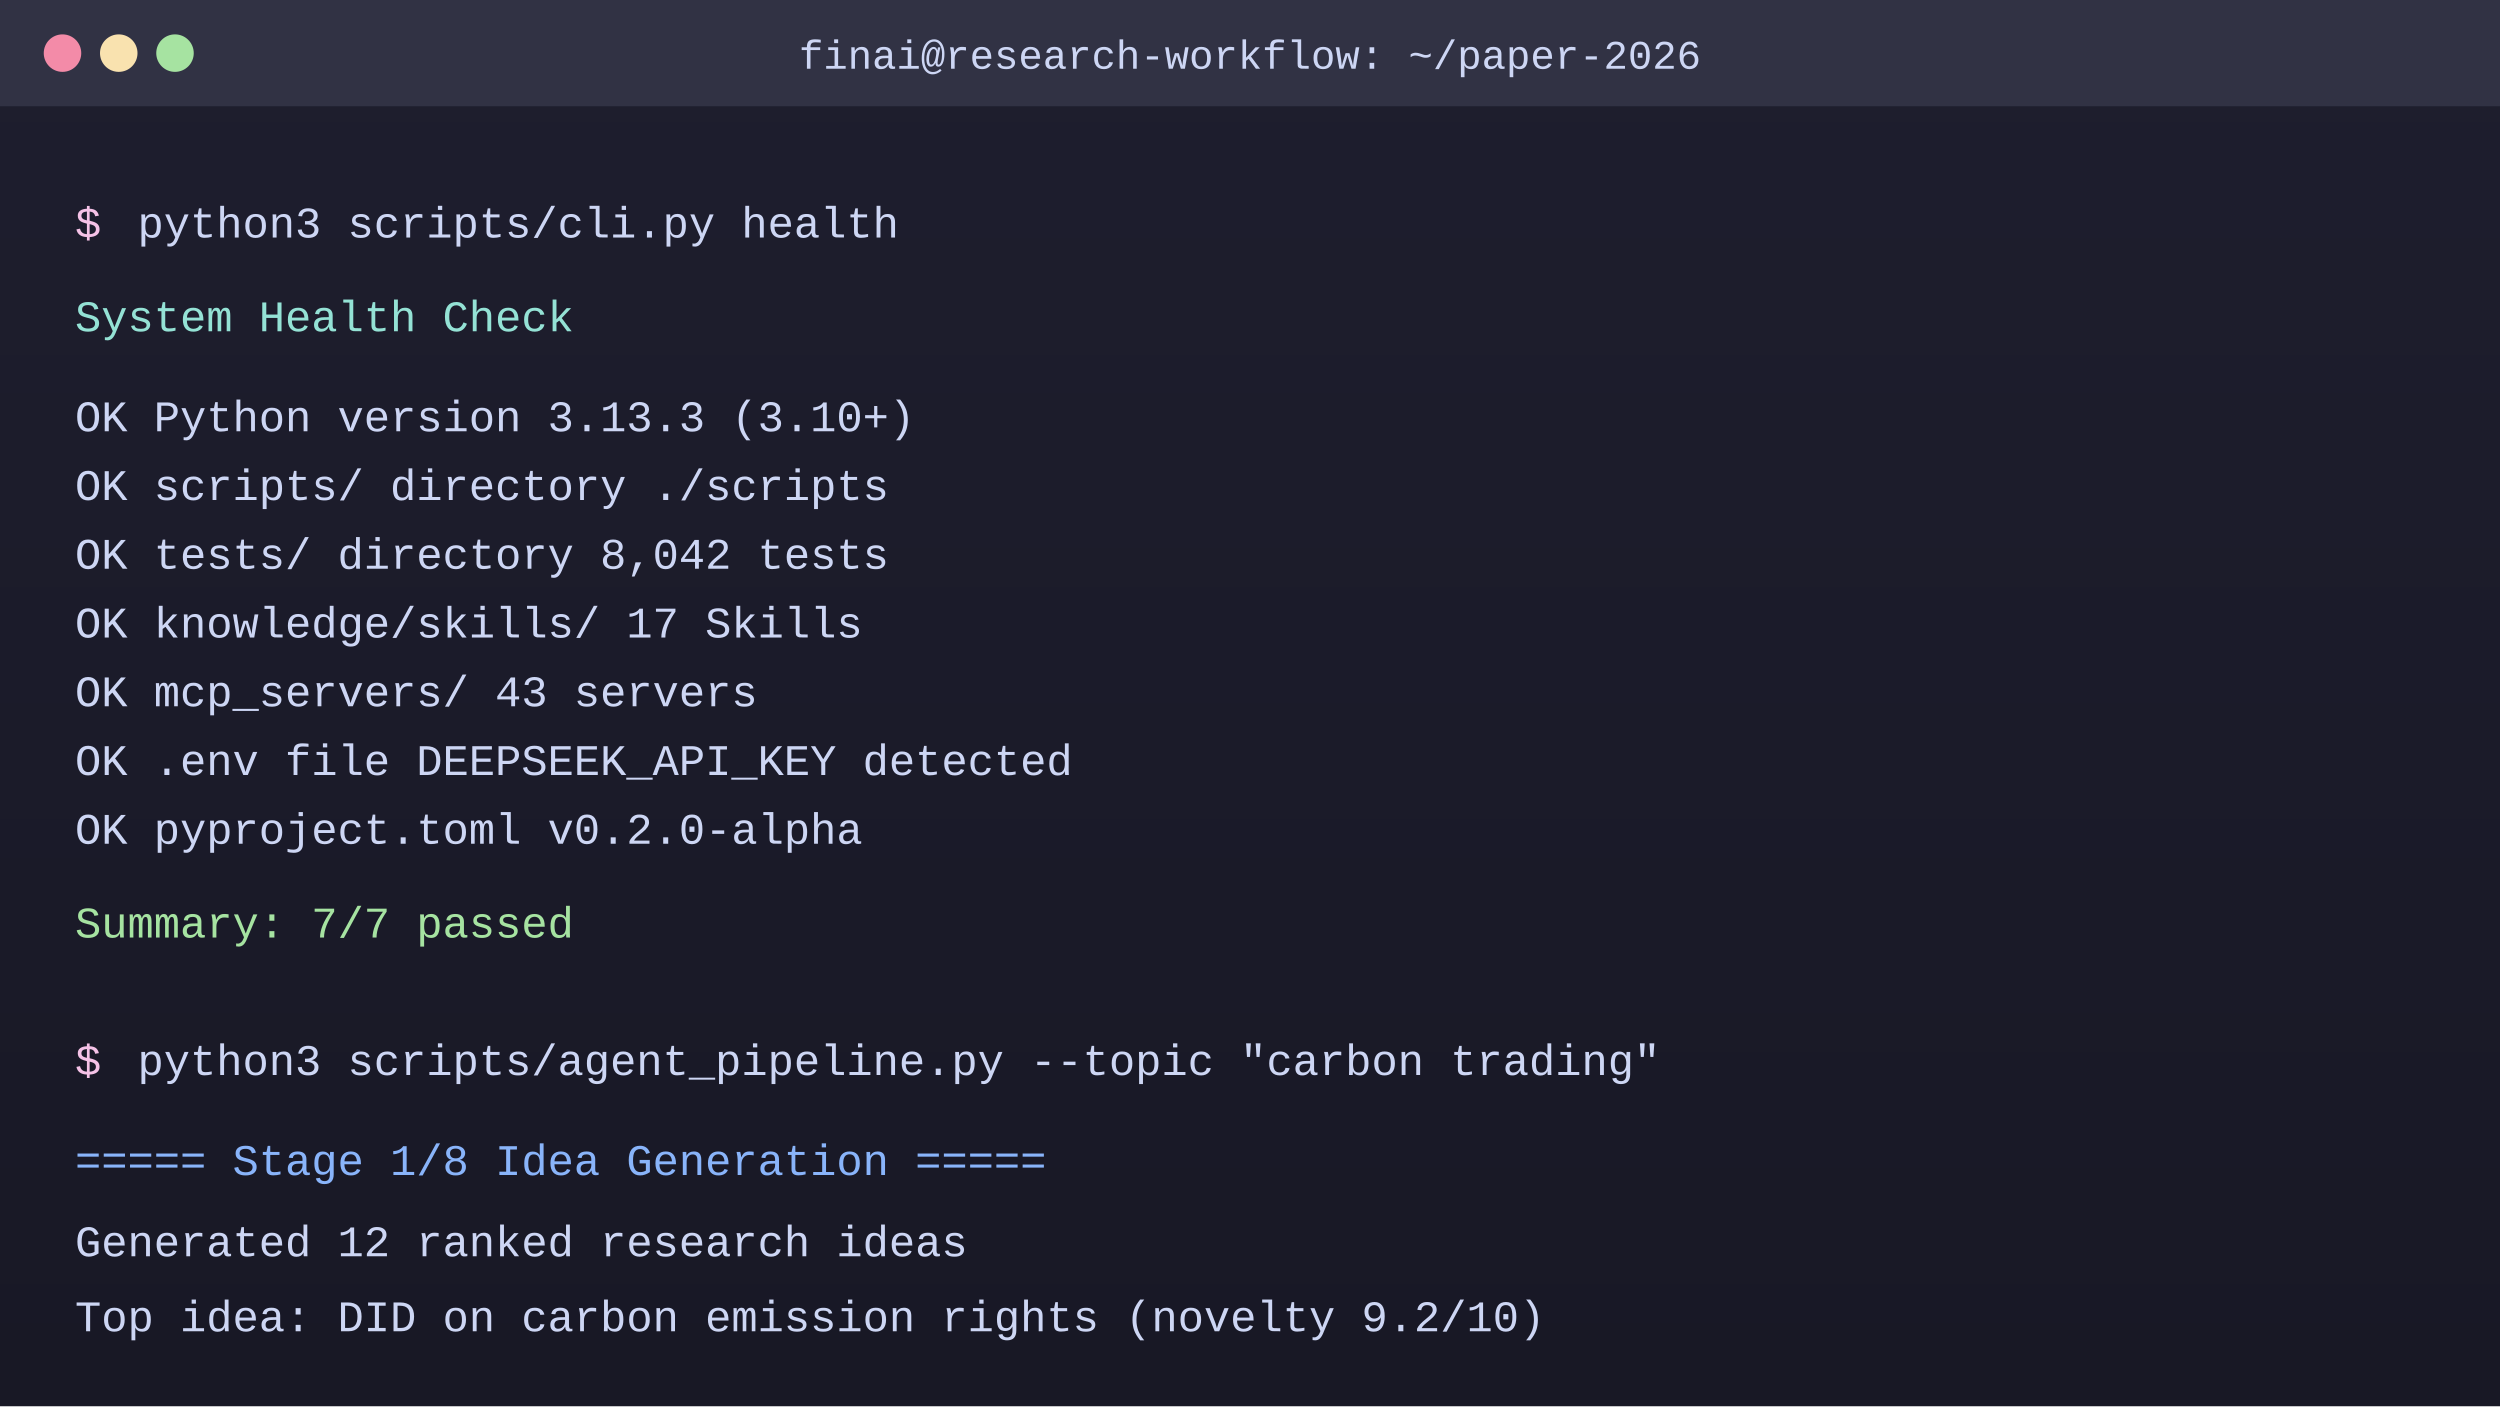
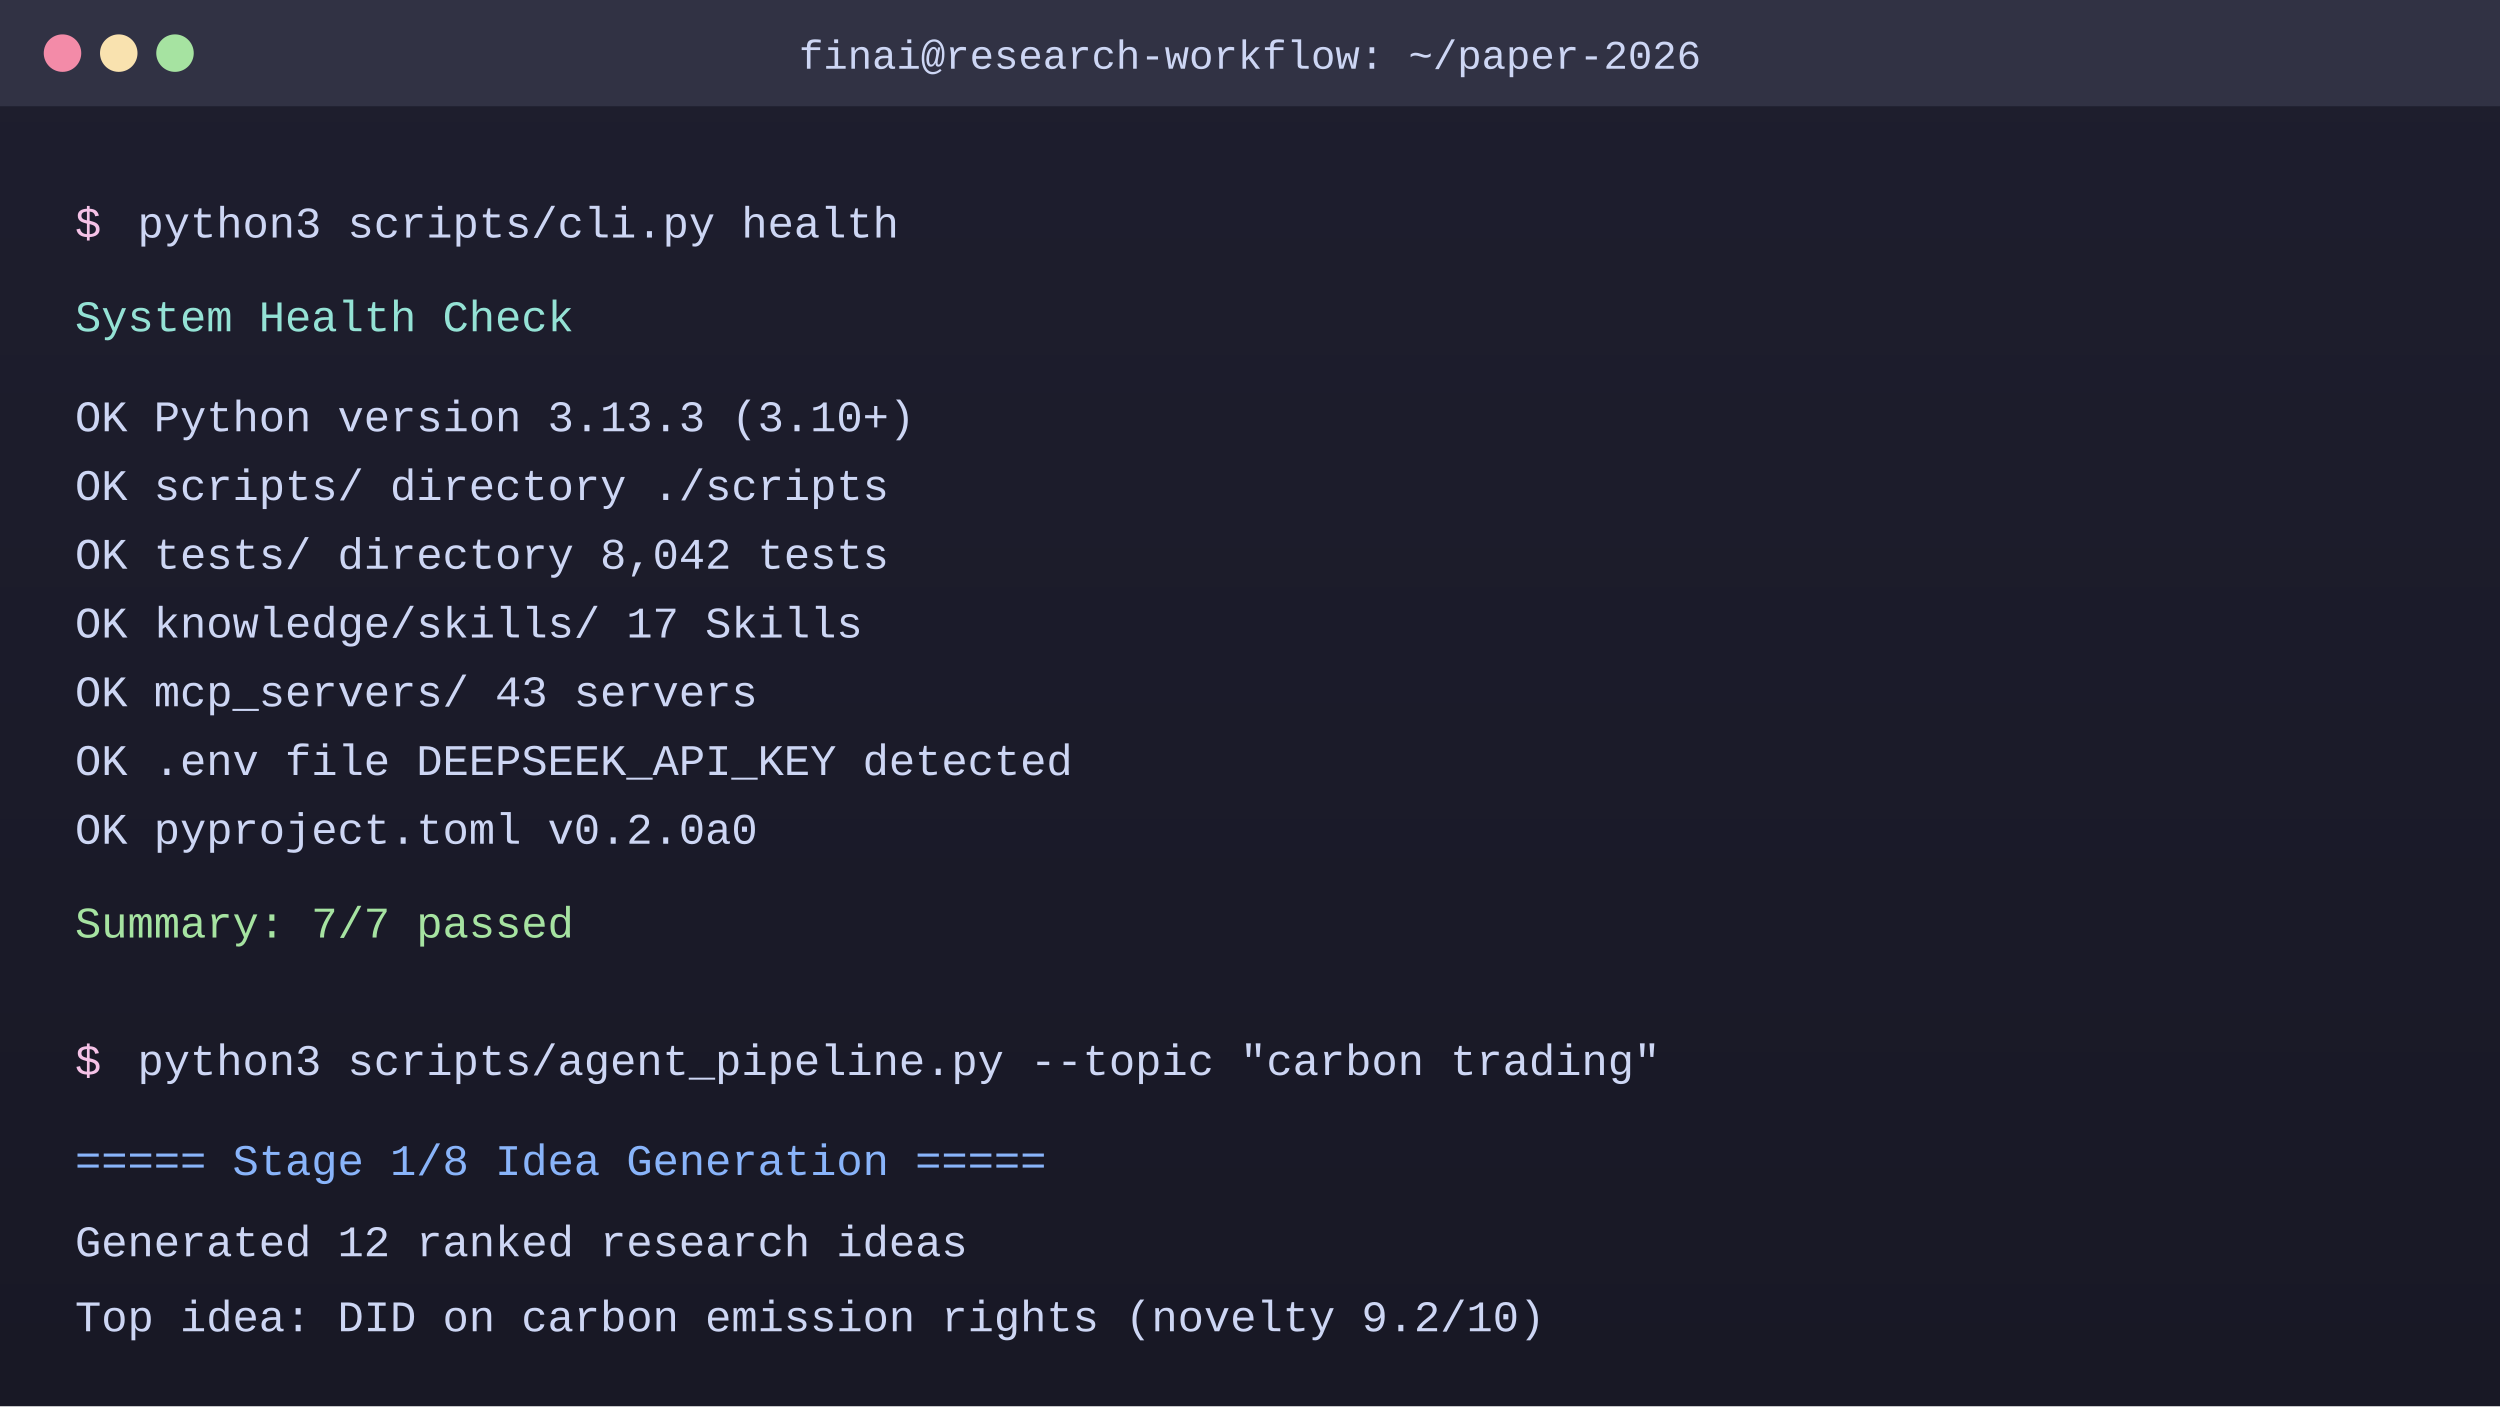
<svg xmlns="http://www.w3.org/2000/svg" width="800" height="450" viewBox="0 0 800 450" font-family="JetBrains Mono, Monaco, Courier New, monospace">
  <defs>
    <linearGradient id="bg" x1="0" y1="0" x2="0" y2="1">
      <stop offset="0%" stop-color="#1e1e2e" />
      <stop offset="100%" stop-color="#181825" />
    </linearGradient>
  </defs>
  <rect width="800" height="450" fill="url(#bg)" />
  <rect width="800" height="34" fill="#313244" />
  <circle cx="20" cy="17" r="6" fill="#f38ba8" />
  <circle cx="38" cy="17" r="6" fill="#f9e2af" />
  <circle cx="56" cy="17" r="6" fill="#a6e3a1" />
  <text x="400" y="22" fill="#cdd6f4" font-size="13" text-anchor="middle">finai@research-workflow: ~/paper-2026</text>
  <g font-size="14" fill="#cdd6f4">
    <text x="24" y="76" fill="#f5c2e7">$</text>
    <text x="44" y="76">python3 scripts/cli.py health</text>
    <text x="24" y="106" fill="#94e2d5">System Health Check</text>
    <text x="24" y="138">  OK  Python version                 3.13.3 (3.10+)</text>
    <text x="24" y="160">  OK  scripts/ directory               ./scripts</text>
    <text x="24" y="182">  OK  tests/ directory                 8,042 tests</text>
    <text x="24" y="204">  OK  knowledge/skills/                17 Skills</text>
    <text x="24" y="226">  OK  mcp_servers/                     43 servers</text>
    <text x="24" y="248">  OK  .env file                        DEEPSEEK_API_KEY detected</text>
-     <text x="24" y="270">  OK  pyproject.toml                   v0.2.0-alpha</text>
+     <text x="24" y="270">  OK  pyproject.toml                   v0.2.0a0</text>
    <text x="24" y="300" fill="#a6e3a1">  Summary: 7/7 passed</text>
    <text x="24" y="344" fill="#f5c2e7">$</text>
    <text x="44" y="344">python3 scripts/agent_pipeline.py --topic "carbon trading"</text>
    <text x="24" y="376" fill="#89b4fa">===== Stage 1/8 Idea Generation =====</text>
    <text x="24" y="402">  Generated 12 ranked research ideas</text>
    <text x="24" y="426">  Top idea: DID on carbon emission rights (novelty 9.2/10)</text>
  </g>
</svg>
